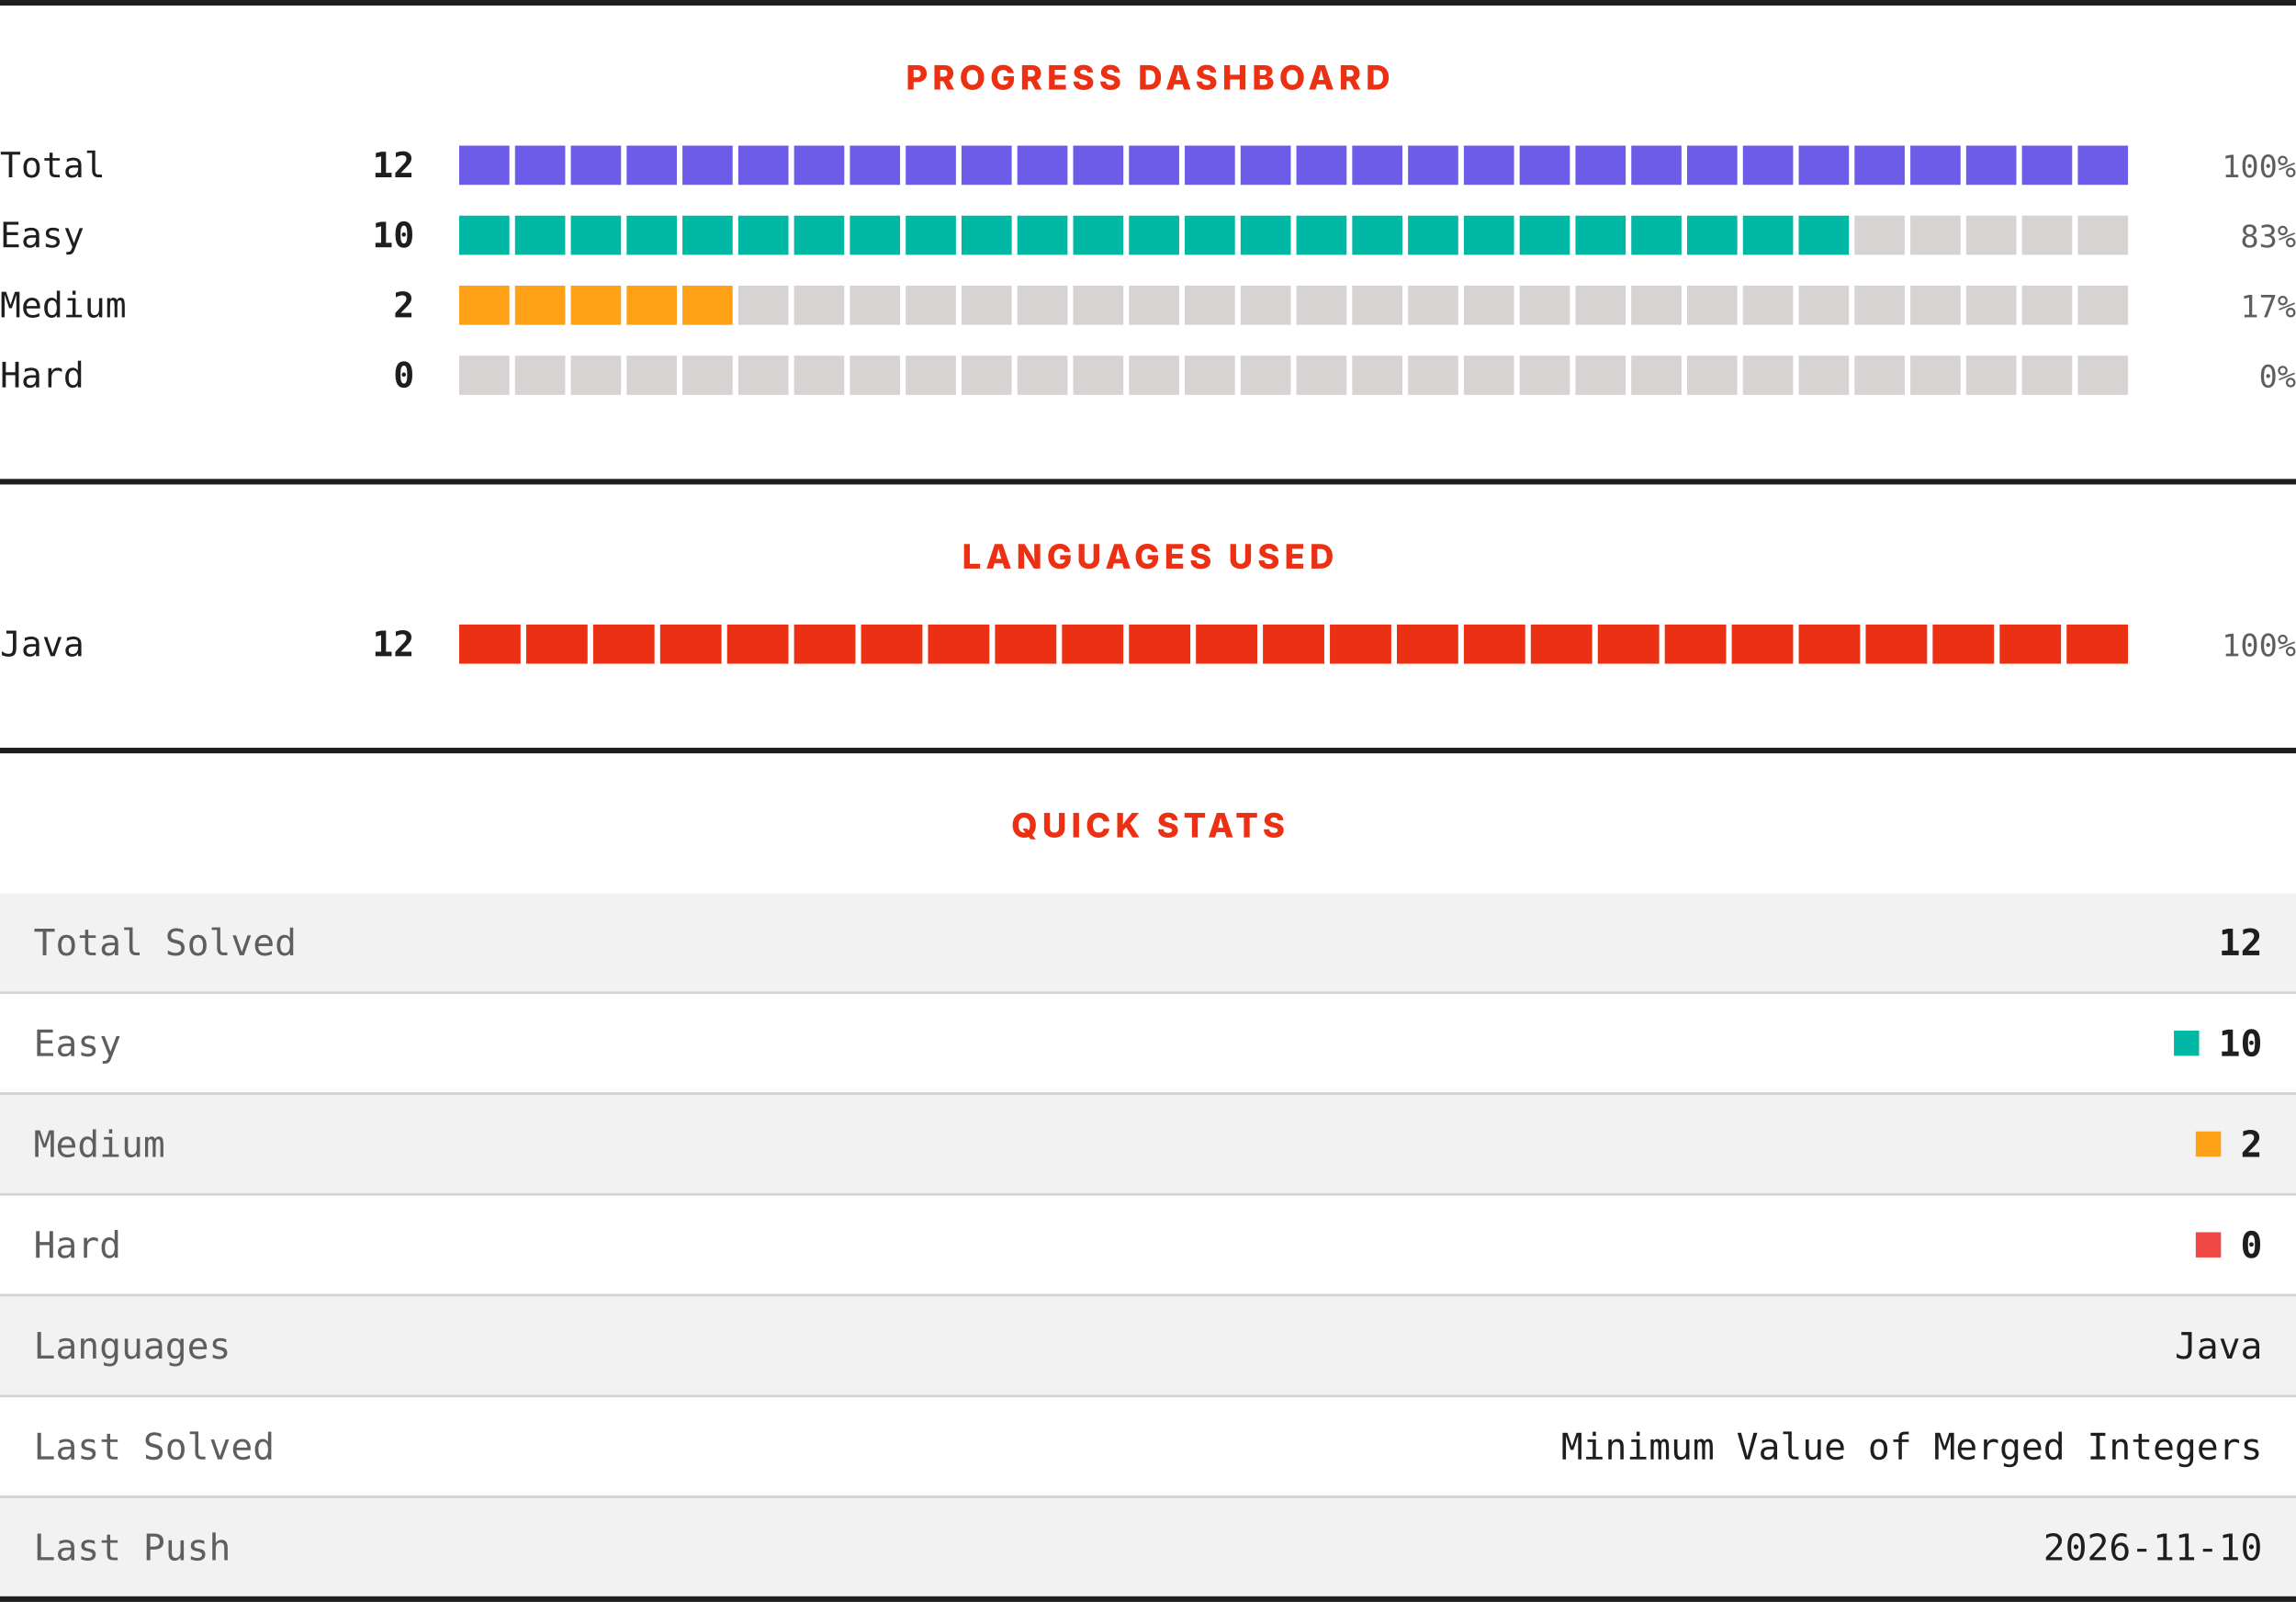
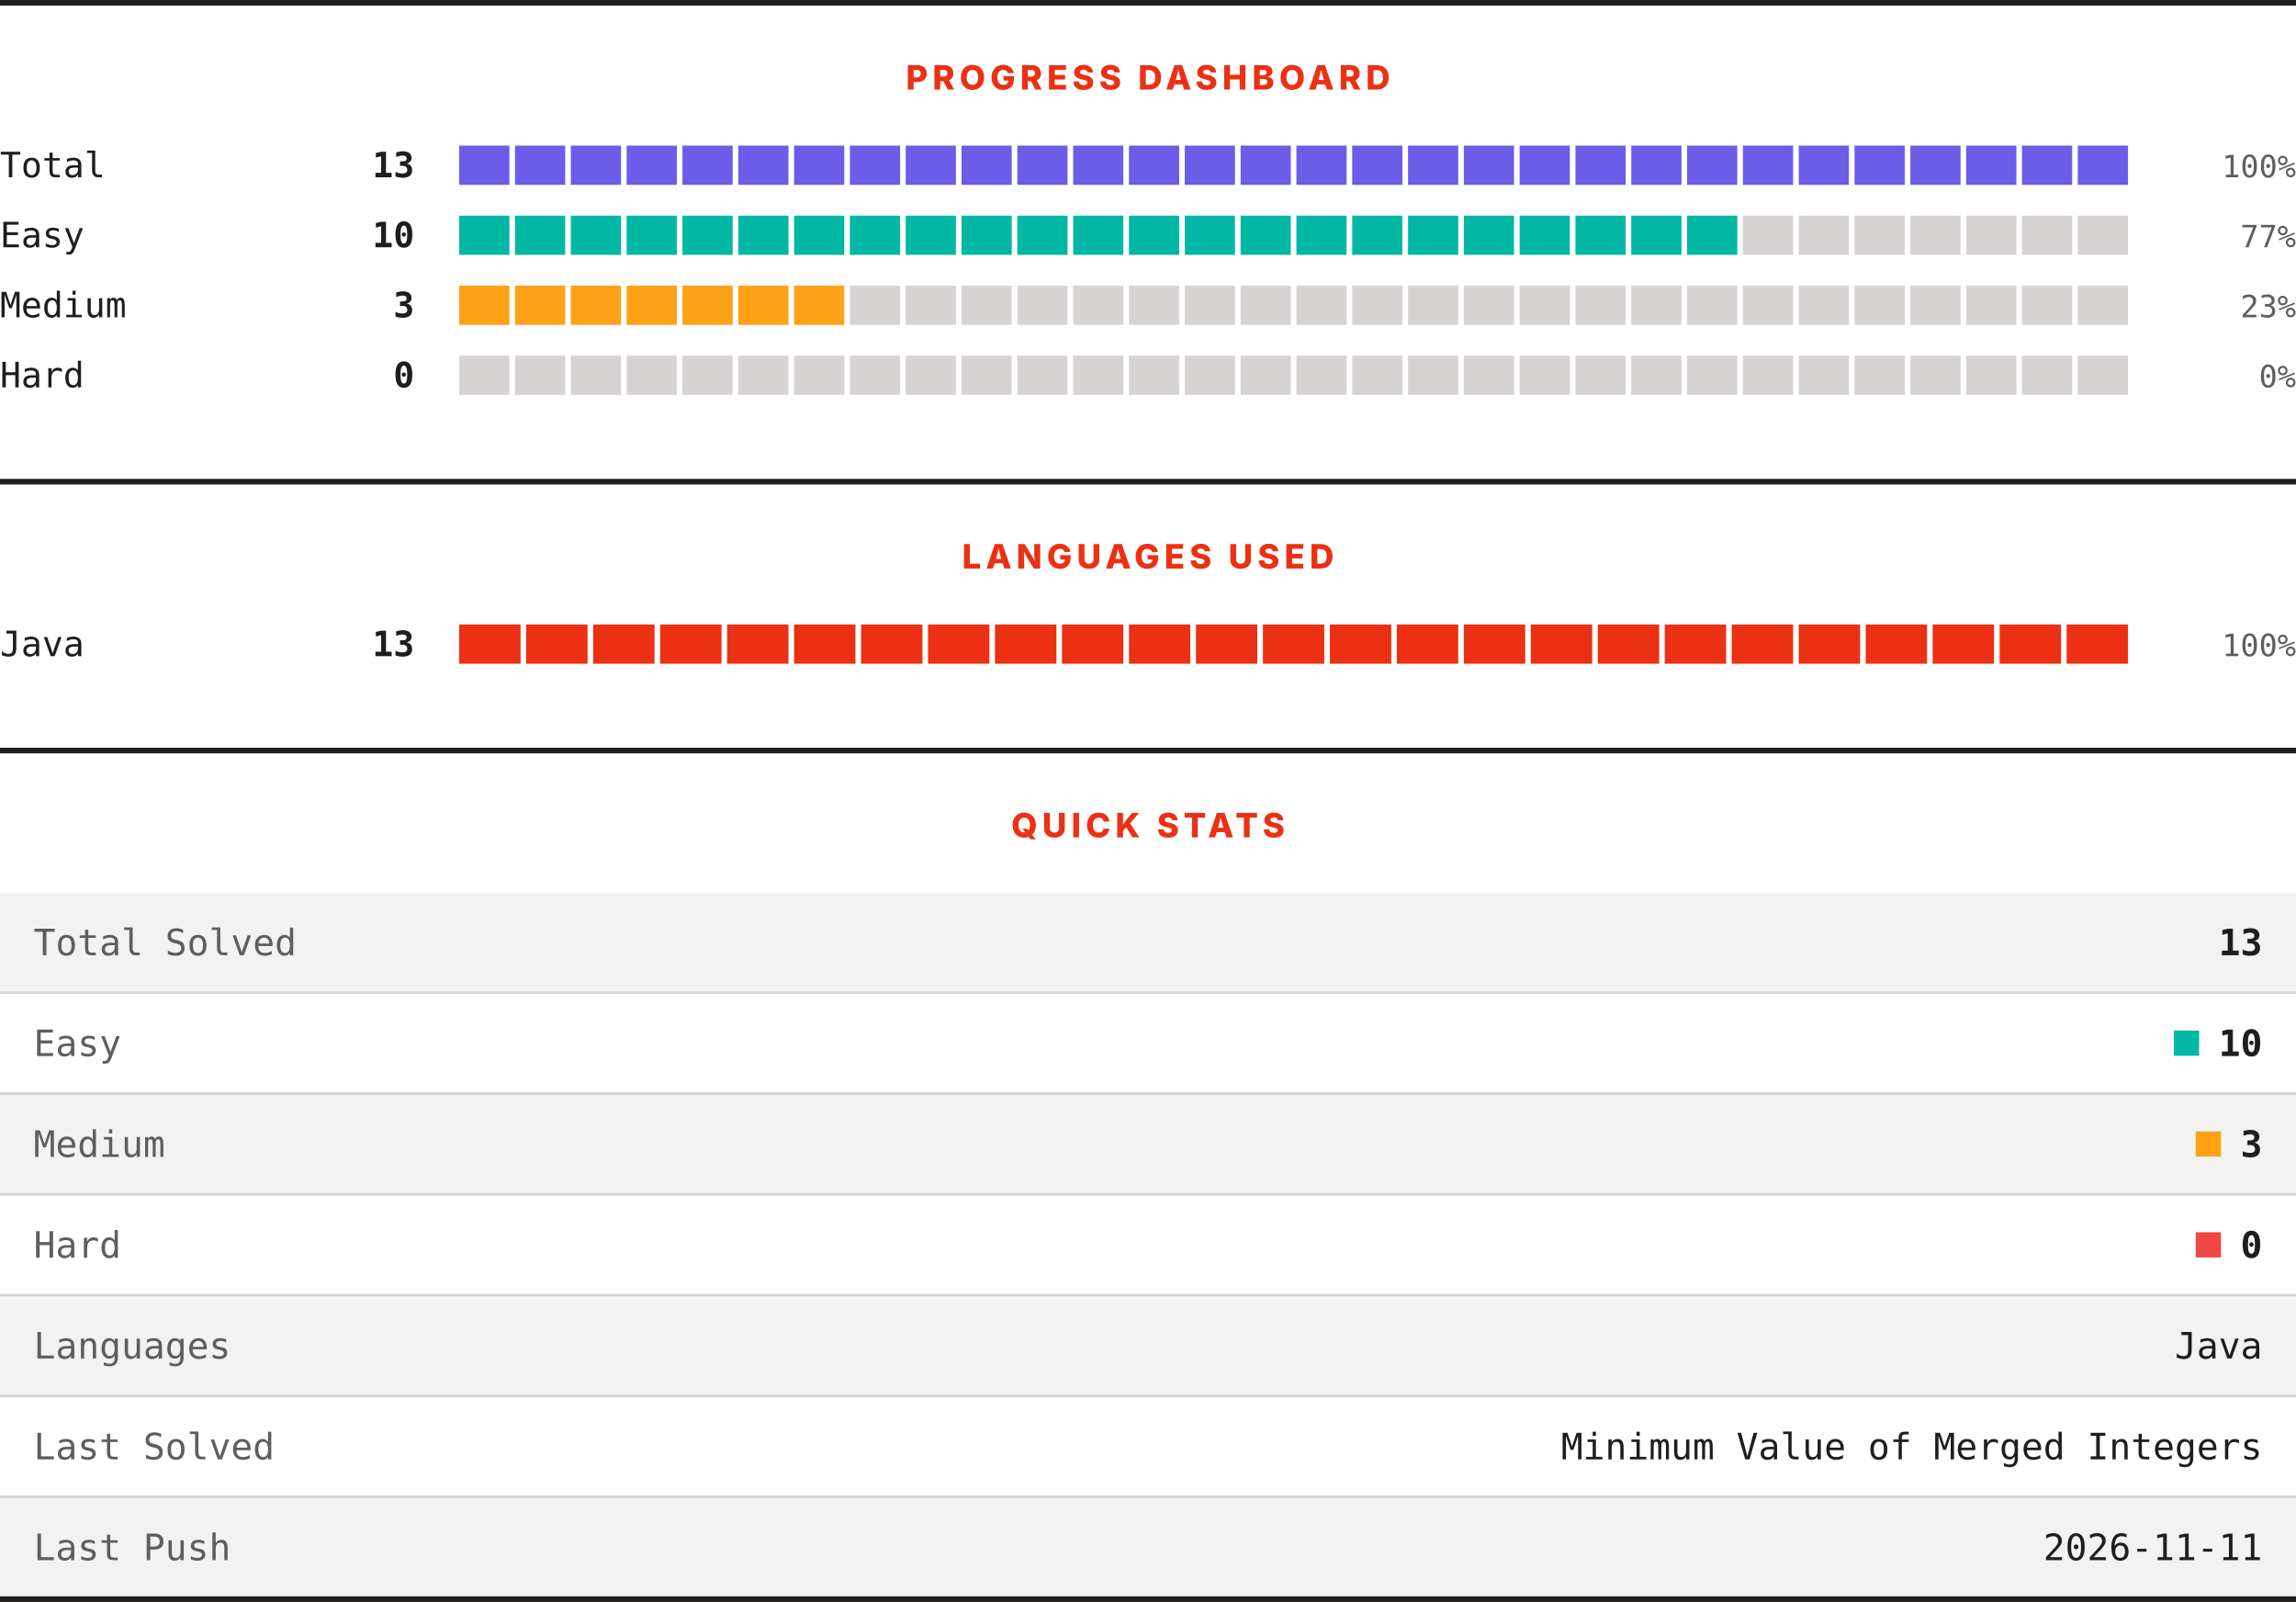
<svg xmlns="http://www.w3.org/2000/svg" width="820" height="572" viewBox="0 0 820 572" role="img" aria-label="LeetCode progress, languages and quick stats">
  <rect width="820" height="572" fill="#ffffff" />
  <rect x="0" y="0" width="820" height="2" fill="#201e1d" />
  <text x="410" y="32" text-anchor="middle" font-family="Archivo, system-ui, -apple-system, Segoe UI, sans-serif" font-size="12" font-weight="800" letter-spacing="1.68" fill="#ec3013">PROGRESS DASHBOARD</text>
  <text x="0" y="63.3" font-family="ui-monospace, SFMono-Regular, Menlo, Consolas, monospace" font-size="12.5" fill="#201e1d">Total</text>
-   <text x="148" y="63.3" text-anchor="end" font-family="ui-monospace, SFMono-Regular, Menlo, Consolas, monospace" font-size="12.5" font-weight="700" fill="#201e1d">12</text>
+   <text x="148" y="63.3" text-anchor="end" font-family="ui-monospace, SFMono-Regular, Menlo, Consolas, monospace" font-size="12.5" font-weight="700" fill="#201e1d">13</text>
  <rect x="164.00" y="52" width="17.93" height="14" fill="#6c5ce7" />
  <rect x="183.93" y="52" width="17.93" height="14" fill="#6c5ce7" />
  <rect x="203.87" y="52" width="17.93" height="14" fill="#6c5ce7" />
  <rect x="223.80" y="52" width="17.93" height="14" fill="#6c5ce7" />
  <rect x="243.73" y="52" width="17.93" height="14" fill="#6c5ce7" />
  <rect x="263.67" y="52" width="17.93" height="14" fill="#6c5ce7" />
  <rect x="283.60" y="52" width="17.93" height="14" fill="#6c5ce7" />
  <rect x="303.53" y="52" width="17.93" height="14" fill="#6c5ce7" />
  <rect x="323.47" y="52" width="17.93" height="14" fill="#6c5ce7" />
  <rect x="343.40" y="52" width="17.93" height="14" fill="#6c5ce7" />
  <rect x="363.33" y="52" width="17.93" height="14" fill="#6c5ce7" />
  <rect x="383.27" y="52" width="17.93" height="14" fill="#6c5ce7" />
  <rect x="403.20" y="52" width="17.93" height="14" fill="#6c5ce7" />
  <rect x="423.13" y="52" width="17.93" height="14" fill="#6c5ce7" />
  <rect x="443.07" y="52" width="17.93" height="14" fill="#6c5ce7" />
  <rect x="463.00" y="52" width="17.93" height="14" fill="#6c5ce7" />
  <rect x="482.93" y="52" width="17.93" height="14" fill="#6c5ce7" />
  <rect x="502.87" y="52" width="17.93" height="14" fill="#6c5ce7" />
  <rect x="522.80" y="52" width="17.93" height="14" fill="#6c5ce7" />
  <rect x="542.73" y="52" width="17.93" height="14" fill="#6c5ce7" />
  <rect x="562.67" y="52" width="17.93" height="14" fill="#6c5ce7" />
  <rect x="582.60" y="52" width="17.93" height="14" fill="#6c5ce7" />
  <rect x="602.53" y="52" width="17.93" height="14" fill="#6c5ce7" />
  <rect x="622.47" y="52" width="17.93" height="14" fill="#6c5ce7" />
  <rect x="642.40" y="52" width="17.93" height="14" fill="#6c5ce7" />
  <rect x="662.33" y="52" width="17.93" height="14" fill="#6c5ce7" />
  <rect x="682.27" y="52" width="17.93" height="14" fill="#6c5ce7" />
  <rect x="702.20" y="52" width="17.93" height="14" fill="#6c5ce7" />
  <rect x="722.13" y="52" width="17.93" height="14" fill="#6c5ce7" />
  <rect x="742.07" y="52" width="17.93" height="14" fill="#6c5ce7" />
  <text x="820" y="63.3" text-anchor="end" font-family="ui-monospace, SFMono-Regular, Menlo, Consolas, monospace" font-size="11" fill="#605d5d">100%</text>
  <text x="0" y="88.3" font-family="ui-monospace, SFMono-Regular, Menlo, Consolas, monospace" font-size="12.5" fill="#201e1d">Easy</text>
  <text x="148" y="88.3" text-anchor="end" font-family="ui-monospace, SFMono-Regular, Menlo, Consolas, monospace" font-size="12.5" font-weight="700" fill="#201e1d">10</text>
  <rect x="164.00" y="77" width="17.93" height="14" fill="#00b8a3" />
  <rect x="183.93" y="77" width="17.93" height="14" fill="#00b8a3" />
  <rect x="203.87" y="77" width="17.93" height="14" fill="#00b8a3" />
  <rect x="223.80" y="77" width="17.93" height="14" fill="#00b8a3" />
  <rect x="243.73" y="77" width="17.93" height="14" fill="#00b8a3" />
  <rect x="263.67" y="77" width="17.93" height="14" fill="#00b8a3" />
  <rect x="283.60" y="77" width="17.93" height="14" fill="#00b8a3" />
  <rect x="303.53" y="77" width="17.93" height="14" fill="#00b8a3" />
  <rect x="323.47" y="77" width="17.93" height="14" fill="#00b8a3" />
  <rect x="343.40" y="77" width="17.93" height="14" fill="#00b8a3" />
  <rect x="363.33" y="77" width="17.93" height="14" fill="#00b8a3" />
  <rect x="383.27" y="77" width="17.93" height="14" fill="#00b8a3" />
  <rect x="403.20" y="77" width="17.93" height="14" fill="#00b8a3" />
  <rect x="423.13" y="77" width="17.93" height="14" fill="#00b8a3" />
  <rect x="443.07" y="77" width="17.93" height="14" fill="#00b8a3" />
  <rect x="463.00" y="77" width="17.93" height="14" fill="#00b8a3" />
  <rect x="482.93" y="77" width="17.93" height="14" fill="#00b8a3" />
  <rect x="502.87" y="77" width="17.93" height="14" fill="#00b8a3" />
  <rect x="522.80" y="77" width="17.93" height="14" fill="#00b8a3" />
  <rect x="542.73" y="77" width="17.93" height="14" fill="#00b8a3" />
  <rect x="562.67" y="77" width="17.93" height="14" fill="#00b8a3" />
  <rect x="582.60" y="77" width="17.93" height="14" fill="#00b8a3" />
  <rect x="602.53" y="77" width="17.93" height="14" fill="#00b8a3" />
-   <rect x="622.47" y="77" width="17.93" height="14" fill="#00b8a3" />
-   <rect x="642.40" y="77" width="17.93" height="14" fill="#00b8a3" />
+   <rect x="622.47" y="77" width="17.93" height="14" fill="#d7d3d3" />
+   <rect x="642.40" y="77" width="17.93" height="14" fill="#d7d3d3" />
  <rect x="662.33" y="77" width="17.93" height="14" fill="#d7d3d3" />
  <rect x="682.27" y="77" width="17.93" height="14" fill="#d7d3d3" />
  <rect x="702.20" y="77" width="17.93" height="14" fill="#d7d3d3" />
  <rect x="722.13" y="77" width="17.93" height="14" fill="#d7d3d3" />
  <rect x="742.07" y="77" width="17.93" height="14" fill="#d7d3d3" />
-   <text x="820" y="88.3" text-anchor="end" font-family="ui-monospace, SFMono-Regular, Menlo, Consolas, monospace" font-size="11" fill="#605d5d">83%</text>
+   <text x="820" y="88.3" text-anchor="end" font-family="ui-monospace, SFMono-Regular, Menlo, Consolas, monospace" font-size="11" fill="#605d5d">77%</text>
  <text x="0" y="113.3" font-family="ui-monospace, SFMono-Regular, Menlo, Consolas, monospace" font-size="12.5" fill="#201e1d">Medium</text>
-   <text x="148" y="113.3" text-anchor="end" font-family="ui-monospace, SFMono-Regular, Menlo, Consolas, monospace" font-size="12.5" font-weight="700" fill="#201e1d">2</text>
+   <text x="148" y="113.3" text-anchor="end" font-family="ui-monospace, SFMono-Regular, Menlo, Consolas, monospace" font-size="12.5" font-weight="700" fill="#201e1d">3</text>
  <rect x="164.00" y="102" width="17.93" height="14" fill="#ffa116" />
  <rect x="183.93" y="102" width="17.93" height="14" fill="#ffa116" />
  <rect x="203.87" y="102" width="17.93" height="14" fill="#ffa116" />
  <rect x="223.80" y="102" width="17.93" height="14" fill="#ffa116" />
  <rect x="243.73" y="102" width="17.93" height="14" fill="#ffa116" />
-   <rect x="263.67" y="102" width="17.93" height="14" fill="#d7d3d3" />
-   <rect x="283.60" y="102" width="17.93" height="14" fill="#d7d3d3" />
+   <rect x="263.67" y="102" width="17.93" height="14" fill="#ffa116" />
+   <rect x="283.60" y="102" width="17.93" height="14" fill="#ffa116" />
  <rect x="303.53" y="102" width="17.93" height="14" fill="#d7d3d3" />
  <rect x="323.47" y="102" width="17.93" height="14" fill="#d7d3d3" />
  <rect x="343.40" y="102" width="17.93" height="14" fill="#d7d3d3" />
  <rect x="363.33" y="102" width="17.93" height="14" fill="#d7d3d3" />
  <rect x="383.27" y="102" width="17.93" height="14" fill="#d7d3d3" />
  <rect x="403.20" y="102" width="17.93" height="14" fill="#d7d3d3" />
  <rect x="423.13" y="102" width="17.93" height="14" fill="#d7d3d3" />
  <rect x="443.07" y="102" width="17.93" height="14" fill="#d7d3d3" />
  <rect x="463.00" y="102" width="17.93" height="14" fill="#d7d3d3" />
  <rect x="482.93" y="102" width="17.93" height="14" fill="#d7d3d3" />
  <rect x="502.87" y="102" width="17.93" height="14" fill="#d7d3d3" />
  <rect x="522.80" y="102" width="17.93" height="14" fill="#d7d3d3" />
  <rect x="542.73" y="102" width="17.93" height="14" fill="#d7d3d3" />
  <rect x="562.67" y="102" width="17.93" height="14" fill="#d7d3d3" />
  <rect x="582.60" y="102" width="17.93" height="14" fill="#d7d3d3" />
  <rect x="602.53" y="102" width="17.93" height="14" fill="#d7d3d3" />
  <rect x="622.47" y="102" width="17.93" height="14" fill="#d7d3d3" />
  <rect x="642.40" y="102" width="17.93" height="14" fill="#d7d3d3" />
  <rect x="662.33" y="102" width="17.93" height="14" fill="#d7d3d3" />
  <rect x="682.27" y="102" width="17.93" height="14" fill="#d7d3d3" />
  <rect x="702.20" y="102" width="17.93" height="14" fill="#d7d3d3" />
  <rect x="722.13" y="102" width="17.93" height="14" fill="#d7d3d3" />
  <rect x="742.07" y="102" width="17.93" height="14" fill="#d7d3d3" />
-   <text x="820" y="113.3" text-anchor="end" font-family="ui-monospace, SFMono-Regular, Menlo, Consolas, monospace" font-size="11" fill="#605d5d">17%</text>
+   <text x="820" y="113.3" text-anchor="end" font-family="ui-monospace, SFMono-Regular, Menlo, Consolas, monospace" font-size="11" fill="#605d5d">23%</text>
  <text x="0" y="138.3" font-family="ui-monospace, SFMono-Regular, Menlo, Consolas, monospace" font-size="12.5" fill="#201e1d">Hard</text>
  <text x="148" y="138.3" text-anchor="end" font-family="ui-monospace, SFMono-Regular, Menlo, Consolas, monospace" font-size="12.5" font-weight="700" fill="#201e1d">0</text>
  <rect x="164.00" y="127" width="17.93" height="14" fill="#d7d3d3" />
  <rect x="183.93" y="127" width="17.93" height="14" fill="#d7d3d3" />
  <rect x="203.87" y="127" width="17.93" height="14" fill="#d7d3d3" />
  <rect x="223.80" y="127" width="17.93" height="14" fill="#d7d3d3" />
  <rect x="243.73" y="127" width="17.93" height="14" fill="#d7d3d3" />
  <rect x="263.67" y="127" width="17.93" height="14" fill="#d7d3d3" />
  <rect x="283.60" y="127" width="17.93" height="14" fill="#d7d3d3" />
  <rect x="303.53" y="127" width="17.93" height="14" fill="#d7d3d3" />
  <rect x="323.47" y="127" width="17.93" height="14" fill="#d7d3d3" />
  <rect x="343.40" y="127" width="17.93" height="14" fill="#d7d3d3" />
  <rect x="363.33" y="127" width="17.93" height="14" fill="#d7d3d3" />
  <rect x="383.27" y="127" width="17.93" height="14" fill="#d7d3d3" />
  <rect x="403.20" y="127" width="17.93" height="14" fill="#d7d3d3" />
  <rect x="423.13" y="127" width="17.93" height="14" fill="#d7d3d3" />
  <rect x="443.07" y="127" width="17.93" height="14" fill="#d7d3d3" />
  <rect x="463.00" y="127" width="17.93" height="14" fill="#d7d3d3" />
  <rect x="482.93" y="127" width="17.93" height="14" fill="#d7d3d3" />
  <rect x="502.87" y="127" width="17.93" height="14" fill="#d7d3d3" />
  <rect x="522.80" y="127" width="17.93" height="14" fill="#d7d3d3" />
  <rect x="542.73" y="127" width="17.93" height="14" fill="#d7d3d3" />
  <rect x="562.67" y="127" width="17.93" height="14" fill="#d7d3d3" />
  <rect x="582.60" y="127" width="17.93" height="14" fill="#d7d3d3" />
  <rect x="602.53" y="127" width="17.93" height="14" fill="#d7d3d3" />
  <rect x="622.47" y="127" width="17.93" height="14" fill="#d7d3d3" />
  <rect x="642.40" y="127" width="17.93" height="14" fill="#d7d3d3" />
  <rect x="662.33" y="127" width="17.93" height="14" fill="#d7d3d3" />
  <rect x="682.27" y="127" width="17.93" height="14" fill="#d7d3d3" />
  <rect x="702.20" y="127" width="17.93" height="14" fill="#d7d3d3" />
  <rect x="722.13" y="127" width="17.93" height="14" fill="#d7d3d3" />
  <rect x="742.07" y="127" width="17.93" height="14" fill="#d7d3d3" />
  <text x="820" y="138.3" text-anchor="end" font-family="ui-monospace, SFMono-Regular, Menlo, Consolas, monospace" font-size="11" fill="#605d5d">0%</text>
  <rect x="0" y="171" width="820" height="2" fill="#201e1d" />
  <text x="410" y="203" text-anchor="middle" font-family="Archivo, system-ui, -apple-system, Segoe UI, sans-serif" font-size="12" font-weight="800" letter-spacing="1.68" fill="#ec3013">LANGUAGES USED</text>
  <text x="0" y="234.3" font-family="ui-monospace, SFMono-Regular, Menlo, Consolas, monospace" font-size="12.5" fill="#201e1d">Java</text>
-   <text x="148" y="234.3" text-anchor="end" font-family="ui-monospace, SFMono-Regular, Menlo, Consolas, monospace" font-size="12.5" font-weight="700" fill="#201e1d">12</text>
+   <text x="148" y="234.3" text-anchor="end" font-family="ui-monospace, SFMono-Regular, Menlo, Consolas, monospace" font-size="12.5" font-weight="700" fill="#201e1d">13</text>
  <rect x="164.00" y="223" width="21.92" height="14" fill="#ec3013" />
  <rect x="187.92" y="223" width="21.92" height="14" fill="#ec3013" />
  <rect x="211.84" y="223" width="21.92" height="14" fill="#ec3013" />
  <rect x="235.76" y="223" width="21.92" height="14" fill="#ec3013" />
  <rect x="259.68" y="223" width="21.92" height="14" fill="#ec3013" />
  <rect x="283.60" y="223" width="21.92" height="14" fill="#ec3013" />
  <rect x="307.52" y="223" width="21.92" height="14" fill="#ec3013" />
  <rect x="331.44" y="223" width="21.92" height="14" fill="#ec3013" />
  <rect x="355.36" y="223" width="21.92" height="14" fill="#ec3013" />
  <rect x="379.28" y="223" width="21.92" height="14" fill="#ec3013" />
  <rect x="403.20" y="223" width="21.92" height="14" fill="#ec3013" />
  <rect x="427.12" y="223" width="21.92" height="14" fill="#ec3013" />
  <rect x="451.04" y="223" width="21.92" height="14" fill="#ec3013" />
  <rect x="474.96" y="223" width="21.92" height="14" fill="#ec3013" />
  <rect x="498.88" y="223" width="21.92" height="14" fill="#ec3013" />
  <rect x="522.80" y="223" width="21.92" height="14" fill="#ec3013" />
  <rect x="546.72" y="223" width="21.92" height="14" fill="#ec3013" />
  <rect x="570.64" y="223" width="21.92" height="14" fill="#ec3013" />
  <rect x="594.56" y="223" width="21.92" height="14" fill="#ec3013" />
  <rect x="618.48" y="223" width="21.92" height="14" fill="#ec3013" />
  <rect x="642.40" y="223" width="21.92" height="14" fill="#ec3013" />
  <rect x="666.32" y="223" width="21.92" height="14" fill="#ec3013" />
  <rect x="690.24" y="223" width="21.92" height="14" fill="#ec3013" />
  <rect x="714.16" y="223" width="21.92" height="14" fill="#ec3013" />
  <rect x="738.08" y="223" width="21.92" height="14" fill="#ec3013" />
  <text x="820" y="234.3" text-anchor="end" font-family="ui-monospace, SFMono-Regular, Menlo, Consolas, monospace" font-size="11" fill="#605d5d">100%</text>
  <rect x="0" y="267" width="820" height="2" fill="#201e1d" />
  <text x="410" y="299" text-anchor="middle" font-family="Archivo, system-ui, -apple-system, Segoe UI, sans-serif" font-size="12" font-weight="800" letter-spacing="1.68" fill="#ec3013">QUICK STATS</text>
  <rect x="0" y="319" width="820" height="35" fill="#f3f2f2" />
  <text x="12" y="341.1" font-family="ui-monospace, SFMono-Regular, Menlo, Consolas, monospace" font-size="13" fill="#605d5d">Total Solved</text>
-   <text x="808" y="341.1" text-anchor="end" font-family="ui-monospace, SFMono-Regular, Menlo, Consolas, monospace" font-size="13" font-weight="700" fill="#201e1d">12</text>
+   <text x="808" y="341.1" text-anchor="end" font-family="ui-monospace, SFMono-Regular, Menlo, Consolas, monospace" font-size="13" font-weight="700" fill="#201e1d">13</text>
  <rect x="0" y="354" width="820" height="1" fill="#d7d3d3" />
  <rect x="0" y="355" width="820" height="35" fill="#ffffff" />
  <text x="12" y="377.1" font-family="ui-monospace, SFMono-Regular, Menlo, Consolas, monospace" font-size="13" fill="#605d5d">Easy</text>
  <rect x="776.4" y="368" width="9" height="9" fill="#00b8a3" />
  <text x="808" y="377.1" text-anchor="end" font-family="ui-monospace, SFMono-Regular, Menlo, Consolas, monospace" font-size="13" font-weight="700" fill="#201e1d">10</text>
  <rect x="0" y="390" width="820" height="1" fill="#d7d3d3" />
  <rect x="0" y="391" width="820" height="35" fill="#f3f2f2" />
  <text x="12" y="413.1" font-family="ui-monospace, SFMono-Regular, Menlo, Consolas, monospace" font-size="13" fill="#605d5d">Medium</text>
  <rect x="784.2" y="404" width="9" height="9" fill="#ffa116" />
-   <text x="808" y="413.1" text-anchor="end" font-family="ui-monospace, SFMono-Regular, Menlo, Consolas, monospace" font-size="13" font-weight="700" fill="#201e1d">2</text>
+   <text x="808" y="413.1" text-anchor="end" font-family="ui-monospace, SFMono-Regular, Menlo, Consolas, monospace" font-size="13" font-weight="700" fill="#201e1d">3</text>
  <rect x="0" y="426" width="820" height="1" fill="#d7d3d3" />
  <rect x="0" y="427" width="820" height="35" fill="#ffffff" />
  <text x="12" y="449.1" font-family="ui-monospace, SFMono-Regular, Menlo, Consolas, monospace" font-size="13" fill="#605d5d">Hard</text>
  <rect x="784.2" y="440" width="9" height="9" fill="#ef4743" />
  <text x="808" y="449.1" text-anchor="end" font-family="ui-monospace, SFMono-Regular, Menlo, Consolas, monospace" font-size="13" font-weight="700" fill="#201e1d">0</text>
  <rect x="0" y="462" width="820" height="1" fill="#d7d3d3" />
  <rect x="0" y="463" width="820" height="35" fill="#f3f2f2" />
  <text x="12" y="485.1" font-family="ui-monospace, SFMono-Regular, Menlo, Consolas, monospace" font-size="13" fill="#605d5d">Languages</text>
  <text x="808" y="485.1" text-anchor="end" font-family="ui-monospace, SFMono-Regular, Menlo, Consolas, monospace" font-size="13" fill="#201e1d">Java</text>
  <rect x="0" y="498" width="820" height="1" fill="#d7d3d3" />
  <rect x="0" y="499" width="820" height="35" fill="#ffffff" />
  <text x="12" y="521.1" font-family="ui-monospace, SFMono-Regular, Menlo, Consolas, monospace" font-size="13" fill="#605d5d">Last Solved</text>
  <text x="808" y="521.1" text-anchor="end" font-family="ui-monospace, SFMono-Regular, Menlo, Consolas, monospace" font-size="13" fill="#201e1d">Minimum Value of Merged Integers</text>
  <rect x="0" y="534" width="820" height="1" fill="#d7d3d3" />
  <rect x="0" y="535" width="820" height="35" fill="#f3f2f2" />
  <text x="12" y="557.1" font-family="ui-monospace, SFMono-Regular, Menlo, Consolas, monospace" font-size="13" fill="#605d5d">Last Push</text>
-   <text x="808" y="557.1" text-anchor="end" font-family="ui-monospace, SFMono-Regular, Menlo, Consolas, monospace" font-size="13" fill="#201e1d">2026-11-10</text>
+   <text x="808" y="557.1" text-anchor="end" font-family="ui-monospace, SFMono-Regular, Menlo, Consolas, monospace" font-size="13" fill="#201e1d">2026-11-11</text>
  <rect x="0" y="570" width="820" height="2" fill="#201e1d" />
</svg>
